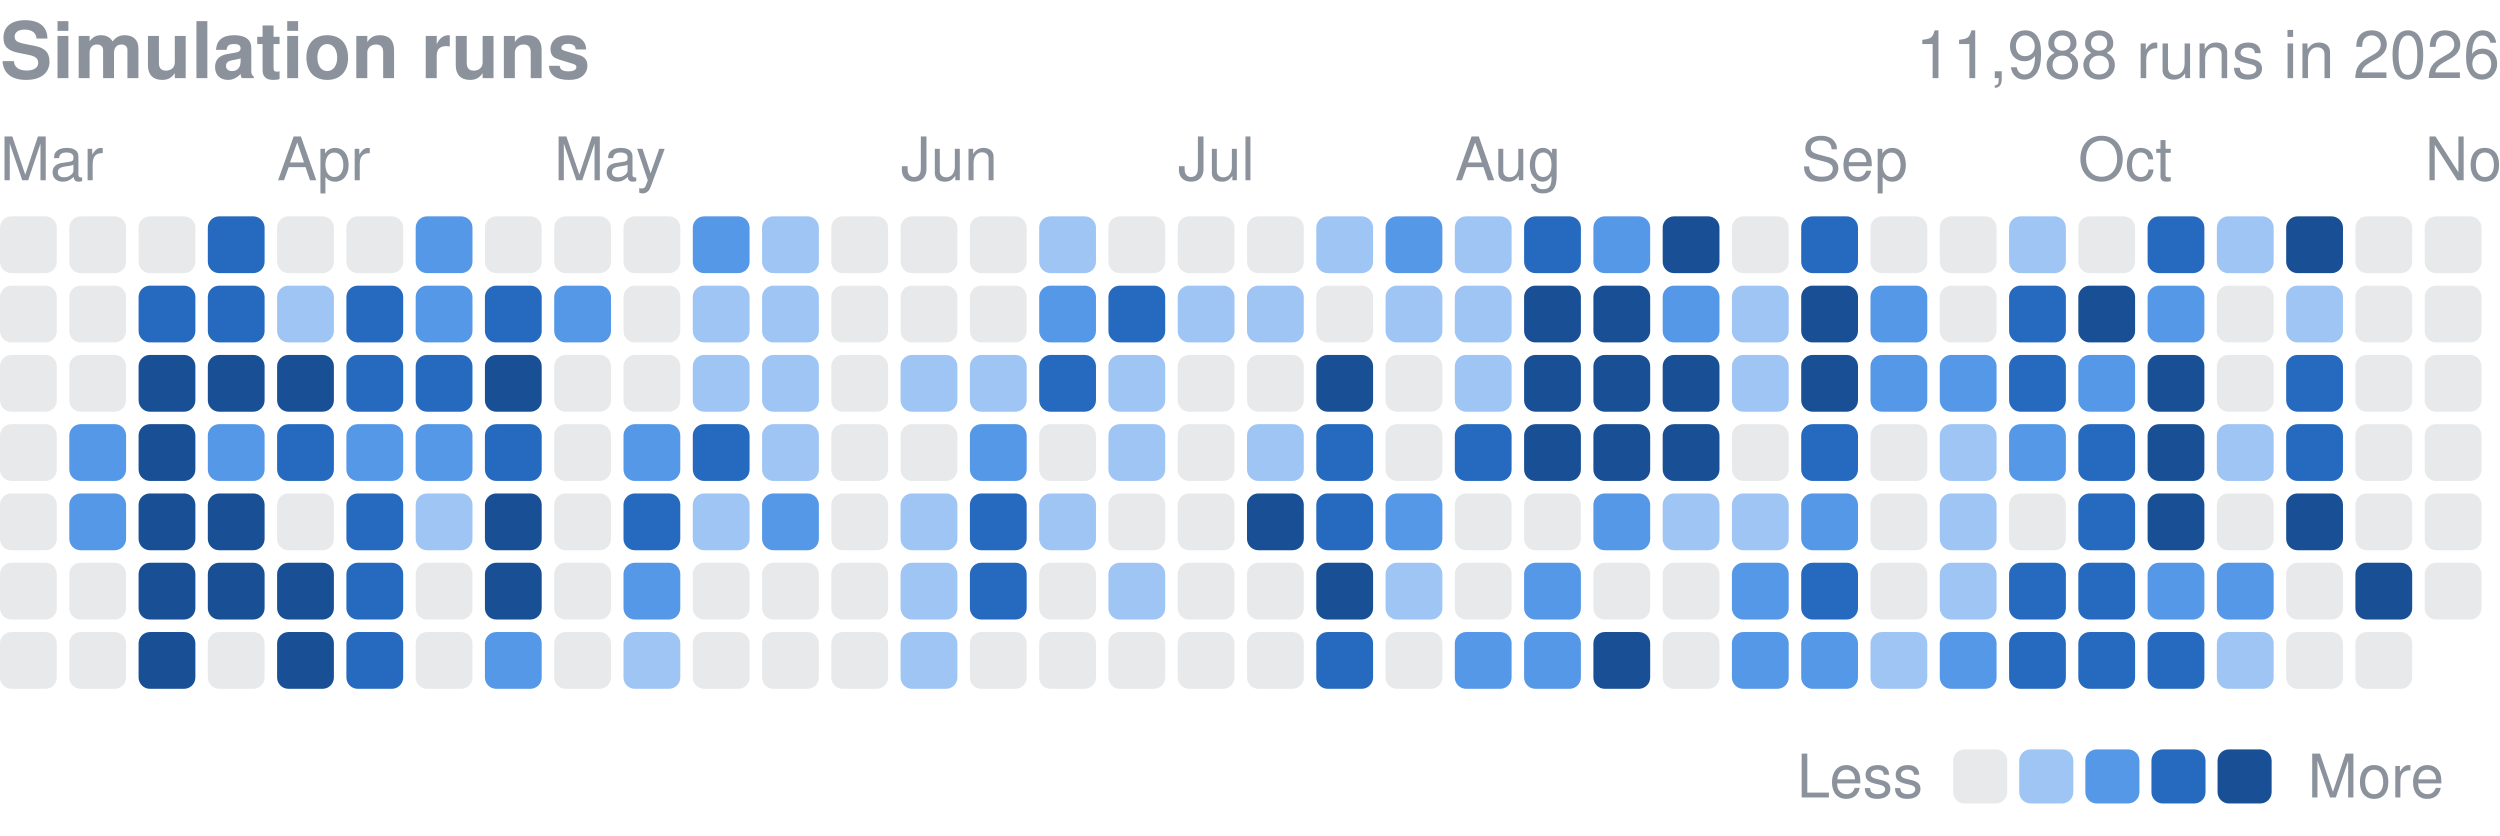
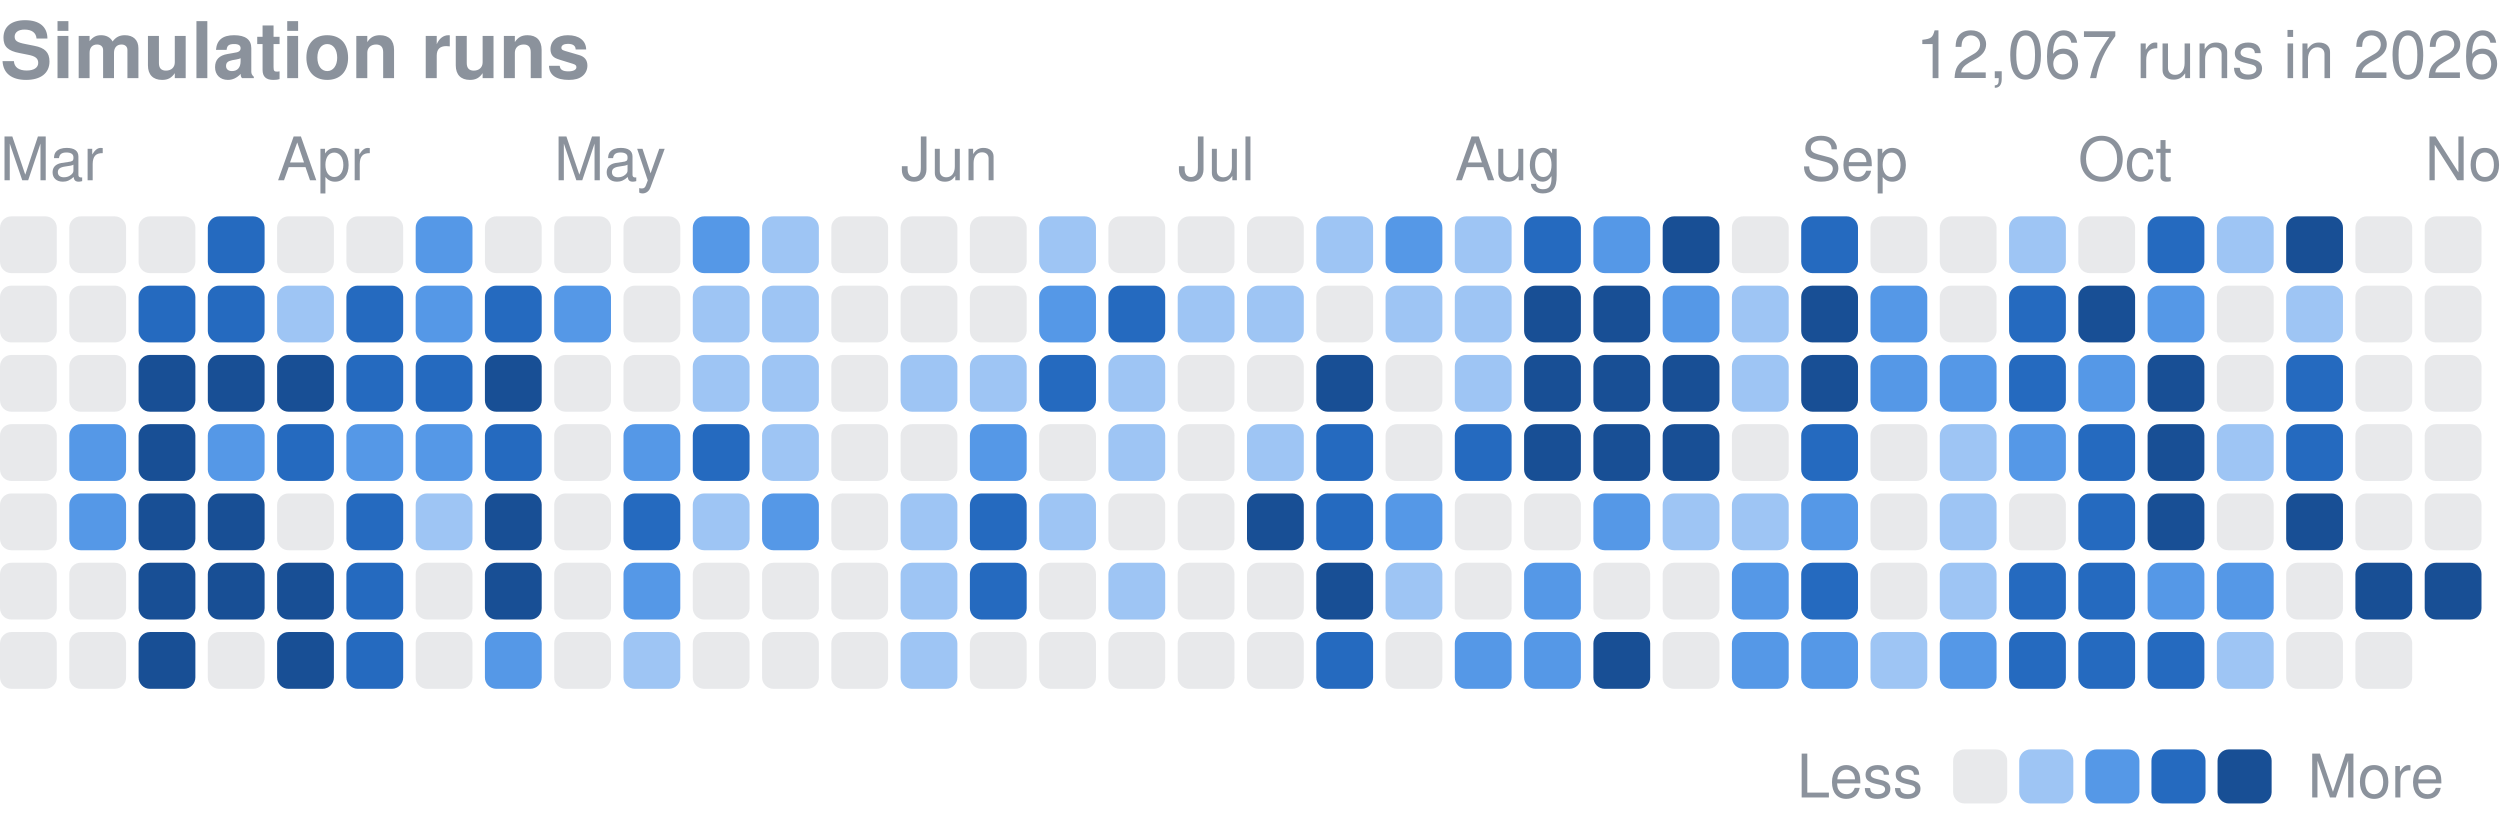
<svg xmlns="http://www.w3.org/2000/svg" width="416" height="139" viewBox="0 0 416 139" role="img" aria-label="Finished simulation runs per day in 2026">
  <style>text{font-family:-apple-system,BlinkMacSystemFont,"Segoe UI",Helvetica,Arial,sans-serif}</style>
  <text x="0" y="13" font-size="13" font-weight="600" fill="#8b929c">Simulation runs</text>
-   <text x="416" y="13" font-size="11" fill="#8b929c" text-anchor="end">11,988 runs in 2026</text>
+   <text x="416" y="13" font-size="11" fill="#8b929c" text-anchor="end">12,067 runs in 2026</text>
  <text x="0.0" y="30" font-size="10" fill="#8b929c">Mar</text>
  <text x="46.1" y="30" font-size="10" fill="#8b929c">Apr</text>
  <text x="92.2" y="30" font-size="10" fill="#8b929c">May</text>
  <text x="149.9" y="30" font-size="10" fill="#8b929c">Jun</text>
  <text x="196.0" y="30" font-size="10" fill="#8b929c">Jul</text>
  <text x="242.1" y="30" font-size="10" fill="#8b929c">Aug</text>
  <text x="299.7" y="30" font-size="10" fill="#8b929c">Sep</text>
  <text x="345.8" y="30" font-size="10" fill="#8b929c">Oct</text>
  <text x="403.5" y="30" font-size="10" fill="#8b929c">Nov</text>
  <rect x="0.00" y="36.00" width="9.45" height="9.45" rx="1.89" fill="#8b929c" opacity="0.2" />
  <rect x="0.00" y="47.53" width="9.45" height="9.45" rx="1.89" fill="#8b929c" opacity="0.2" />
  <rect x="0.00" y="59.06" width="9.45" height="9.45" rx="1.89" fill="#8b929c" opacity="0.2" />
  <rect x="0.00" y="70.58" width="9.45" height="9.45" rx="1.89" fill="#8b929c" opacity="0.2" />
  <rect x="0.00" y="82.11" width="9.45" height="9.45" rx="1.89" fill="#8b929c" opacity="0.2" />
  <rect x="0.00" y="93.64" width="9.45" height="9.45" rx="1.89" fill="#8b929c" opacity="0.2" />
  <rect x="0.00" y="105.17" width="9.45" height="9.45" rx="1.89" fill="#8b929c" opacity="0.2" />
  <rect x="11.53" y="36.00" width="9.45" height="9.45" rx="1.89" fill="#8b929c" opacity="0.2" />
  <rect x="11.53" y="47.53" width="9.45" height="9.45" rx="1.89" fill="#8b929c" opacity="0.2" />
  <rect x="11.53" y="59.06" width="9.45" height="9.45" rx="1.89" fill="#8b929c" opacity="0.2" />
  <rect x="11.53" y="70.58" width="9.45" height="9.45" rx="1.89" fill="#5598e7" />
  <rect x="11.53" y="82.11" width="9.45" height="9.45" rx="1.89" fill="#5598e7" />
  <rect x="11.53" y="93.64" width="9.45" height="9.45" rx="1.89" fill="#8b929c" opacity="0.2" />
  <rect x="11.53" y="105.17" width="9.45" height="9.45" rx="1.89" fill="#8b929c" opacity="0.2" />
  <rect x="23.06" y="36.00" width="9.45" height="9.45" rx="1.89" fill="#8b929c" opacity="0.2" />
  <rect x="23.06" y="47.53" width="9.45" height="9.45" rx="1.89" fill="#256abf" />
  <rect x="23.06" y="59.06" width="9.45" height="9.45" rx="1.89" fill="#184f95" />
  <rect x="23.06" y="70.58" width="9.45" height="9.45" rx="1.89" fill="#184f95" />
  <rect x="23.06" y="82.11" width="9.45" height="9.45" rx="1.89" fill="#184f95" />
  <rect x="23.06" y="93.64" width="9.45" height="9.45" rx="1.89" fill="#184f95" />
  <rect x="23.06" y="105.17" width="9.45" height="9.45" rx="1.89" fill="#184f95" />
  <rect x="34.58" y="36.00" width="9.45" height="9.45" rx="1.89" fill="#256abf" />
  <rect x="34.58" y="47.53" width="9.45" height="9.45" rx="1.89" fill="#256abf" />
  <rect x="34.58" y="59.06" width="9.45" height="9.45" rx="1.89" fill="#184f95" />
  <rect x="34.58" y="70.58" width="9.45" height="9.45" rx="1.89" fill="#5598e7" />
  <rect x="34.58" y="82.11" width="9.45" height="9.45" rx="1.89" fill="#184f95" />
  <rect x="34.58" y="93.64" width="9.45" height="9.45" rx="1.89" fill="#184f95" />
  <rect x="34.58" y="105.17" width="9.45" height="9.45" rx="1.89" fill="#8b929c" opacity="0.2" />
  <rect x="46.11" y="36.00" width="9.45" height="9.45" rx="1.89" fill="#8b929c" opacity="0.2" />
  <rect x="46.11" y="47.53" width="9.45" height="9.45" rx="1.89" fill="#9ec5f4" />
  <rect x="46.11" y="59.06" width="9.45" height="9.45" rx="1.89" fill="#184f95" />
  <rect x="46.11" y="70.58" width="9.45" height="9.45" rx="1.89" fill="#256abf" />
  <rect x="46.11" y="82.11" width="9.45" height="9.45" rx="1.89" fill="#8b929c" opacity="0.2" />
  <rect x="46.11" y="93.64" width="9.45" height="9.45" rx="1.89" fill="#184f95" />
  <rect x="46.11" y="105.17" width="9.45" height="9.45" rx="1.89" fill="#184f95" />
  <rect x="57.64" y="36.00" width="9.45" height="9.45" rx="1.89" fill="#8b929c" opacity="0.2" />
  <rect x="57.64" y="47.53" width="9.45" height="9.45" rx="1.89" fill="#256abf" />
  <rect x="57.64" y="59.06" width="9.45" height="9.45" rx="1.89" fill="#256abf" />
  <rect x="57.64" y="70.58" width="9.45" height="9.45" rx="1.89" fill="#5598e7" />
  <rect x="57.64" y="82.11" width="9.45" height="9.45" rx="1.89" fill="#256abf" />
  <rect x="57.64" y="93.64" width="9.45" height="9.45" rx="1.89" fill="#256abf" />
  <rect x="57.64" y="105.17" width="9.45" height="9.45" rx="1.89" fill="#256abf" />
  <rect x="69.17" y="36.00" width="9.45" height="9.45" rx="1.89" fill="#5598e7" />
  <rect x="69.17" y="47.53" width="9.45" height="9.45" rx="1.89" fill="#5598e7" />
  <rect x="69.17" y="59.06" width="9.45" height="9.45" rx="1.89" fill="#256abf" />
  <rect x="69.17" y="70.58" width="9.45" height="9.45" rx="1.89" fill="#5598e7" />
  <rect x="69.17" y="82.11" width="9.45" height="9.45" rx="1.89" fill="#9ec5f4" />
  <rect x="69.17" y="93.64" width="9.45" height="9.45" rx="1.89" fill="#8b929c" opacity="0.2" />
  <rect x="69.17" y="105.17" width="9.45" height="9.45" rx="1.89" fill="#8b929c" opacity="0.2" />
  <rect x="80.69" y="36.00" width="9.45" height="9.45" rx="1.89" fill="#8b929c" opacity="0.2" />
  <rect x="80.69" y="47.53" width="9.45" height="9.45" rx="1.89" fill="#256abf" />
  <rect x="80.69" y="59.06" width="9.45" height="9.45" rx="1.89" fill="#184f95" />
  <rect x="80.69" y="70.58" width="9.45" height="9.45" rx="1.89" fill="#256abf" />
  <rect x="80.69" y="82.11" width="9.45" height="9.45" rx="1.89" fill="#184f95" />
  <rect x="80.69" y="93.64" width="9.45" height="9.45" rx="1.89" fill="#184f95" />
  <rect x="80.69" y="105.17" width="9.45" height="9.45" rx="1.89" fill="#5598e7" />
  <rect x="92.22" y="36.00" width="9.45" height="9.45" rx="1.89" fill="#8b929c" opacity="0.2" />
  <rect x="92.22" y="47.53" width="9.45" height="9.45" rx="1.89" fill="#5598e7" />
  <rect x="92.22" y="59.06" width="9.45" height="9.45" rx="1.89" fill="#8b929c" opacity="0.2" />
  <rect x="92.22" y="70.58" width="9.45" height="9.45" rx="1.89" fill="#8b929c" opacity="0.2" />
  <rect x="92.22" y="82.11" width="9.45" height="9.45" rx="1.89" fill="#8b929c" opacity="0.2" />
  <rect x="92.22" y="93.64" width="9.45" height="9.45" rx="1.89" fill="#8b929c" opacity="0.2" />
  <rect x="92.22" y="105.17" width="9.45" height="9.45" rx="1.89" fill="#8b929c" opacity="0.2" />
  <rect x="103.75" y="36.00" width="9.45" height="9.45" rx="1.89" fill="#8b929c" opacity="0.2" />
  <rect x="103.75" y="47.53" width="9.45" height="9.45" rx="1.89" fill="#8b929c" opacity="0.2" />
  <rect x="103.75" y="59.06" width="9.45" height="9.45" rx="1.89" fill="#8b929c" opacity="0.2" />
  <rect x="103.75" y="70.58" width="9.45" height="9.45" rx="1.89" fill="#5598e7" />
  <rect x="103.75" y="82.11" width="9.45" height="9.45" rx="1.89" fill="#256abf" />
  <rect x="103.75" y="93.64" width="9.45" height="9.45" rx="1.89" fill="#5598e7" />
  <rect x="103.75" y="105.17" width="9.45" height="9.45" rx="1.89" fill="#9ec5f4" />
  <rect x="115.28" y="36.00" width="9.45" height="9.45" rx="1.89" fill="#5598e7" />
  <rect x="115.28" y="47.53" width="9.45" height="9.45" rx="1.89" fill="#9ec5f4" />
  <rect x="115.28" y="59.06" width="9.45" height="9.45" rx="1.89" fill="#9ec5f4" />
  <rect x="115.28" y="70.58" width="9.45" height="9.45" rx="1.89" fill="#256abf" />
  <rect x="115.28" y="82.11" width="9.45" height="9.45" rx="1.89" fill="#9ec5f4" />
  <rect x="115.28" y="93.64" width="9.45" height="9.45" rx="1.89" fill="#8b929c" opacity="0.2" />
  <rect x="115.28" y="105.17" width="9.45" height="9.45" rx="1.89" fill="#8b929c" opacity="0.2" />
  <rect x="126.81" y="36.00" width="9.45" height="9.45" rx="1.89" fill="#9ec5f4" />
  <rect x="126.81" y="47.53" width="9.45" height="9.45" rx="1.89" fill="#9ec5f4" />
  <rect x="126.81" y="59.06" width="9.45" height="9.45" rx="1.89" fill="#9ec5f4" />
  <rect x="126.81" y="70.58" width="9.45" height="9.45" rx="1.89" fill="#9ec5f4" />
  <rect x="126.81" y="82.11" width="9.45" height="9.45" rx="1.89" fill="#5598e7" />
  <rect x="126.81" y="93.64" width="9.45" height="9.45" rx="1.89" fill="#8b929c" opacity="0.2" />
  <rect x="126.81" y="105.17" width="9.45" height="9.45" rx="1.89" fill="#8b929c" opacity="0.2" />
  <rect x="138.33" y="36.00" width="9.45" height="9.45" rx="1.89" fill="#8b929c" opacity="0.2" />
  <rect x="138.33" y="47.53" width="9.45" height="9.45" rx="1.89" fill="#8b929c" opacity="0.2" />
  <rect x="138.33" y="59.06" width="9.45" height="9.45" rx="1.89" fill="#8b929c" opacity="0.2" />
  <rect x="138.33" y="70.58" width="9.45" height="9.45" rx="1.89" fill="#8b929c" opacity="0.2" />
  <rect x="138.33" y="82.11" width="9.45" height="9.45" rx="1.89" fill="#8b929c" opacity="0.2" />
  <rect x="138.33" y="93.64" width="9.45" height="9.45" rx="1.89" fill="#8b929c" opacity="0.2" />
  <rect x="138.33" y="105.17" width="9.45" height="9.45" rx="1.89" fill="#8b929c" opacity="0.2" />
  <rect x="149.86" y="36.00" width="9.45" height="9.45" rx="1.89" fill="#8b929c" opacity="0.2" />
  <rect x="149.86" y="47.53" width="9.45" height="9.45" rx="1.89" fill="#8b929c" opacity="0.2" />
  <rect x="149.86" y="59.06" width="9.45" height="9.45" rx="1.89" fill="#9ec5f4" />
  <rect x="149.86" y="70.58" width="9.45" height="9.45" rx="1.89" fill="#8b929c" opacity="0.2" />
  <rect x="149.86" y="82.11" width="9.45" height="9.45" rx="1.89" fill="#9ec5f4" />
  <rect x="149.86" y="93.64" width="9.45" height="9.45" rx="1.89" fill="#9ec5f4" />
  <rect x="149.86" y="105.17" width="9.45" height="9.45" rx="1.89" fill="#9ec5f4" />
  <rect x="161.39" y="36.00" width="9.45" height="9.45" rx="1.89" fill="#8b929c" opacity="0.2" />
  <rect x="161.39" y="47.53" width="9.45" height="9.45" rx="1.89" fill="#8b929c" opacity="0.2" />
  <rect x="161.39" y="59.06" width="9.45" height="9.45" rx="1.89" fill="#9ec5f4" />
  <rect x="161.39" y="70.58" width="9.45" height="9.45" rx="1.89" fill="#5598e7" />
  <rect x="161.39" y="82.11" width="9.45" height="9.45" rx="1.89" fill="#256abf" />
  <rect x="161.39" y="93.64" width="9.45" height="9.45" rx="1.89" fill="#256abf" />
  <rect x="161.39" y="105.17" width="9.45" height="9.45" rx="1.89" fill="#8b929c" opacity="0.2" />
  <rect x="172.92" y="36.00" width="9.45" height="9.45" rx="1.89" fill="#9ec5f4" />
  <rect x="172.92" y="47.53" width="9.45" height="9.45" rx="1.89" fill="#5598e7" />
  <rect x="172.92" y="59.06" width="9.45" height="9.45" rx="1.89" fill="#256abf" />
  <rect x="172.92" y="70.58" width="9.45" height="9.45" rx="1.89" fill="#8b929c" opacity="0.2" />
  <rect x="172.92" y="82.11" width="9.45" height="9.45" rx="1.89" fill="#9ec5f4" />
  <rect x="172.92" y="93.64" width="9.45" height="9.45" rx="1.89" fill="#8b929c" opacity="0.2" />
  <rect x="172.92" y="105.17" width="9.45" height="9.45" rx="1.89" fill="#8b929c" opacity="0.2" />
  <rect x="184.44" y="36.00" width="9.45" height="9.45" rx="1.89" fill="#8b929c" opacity="0.2" />
  <rect x="184.44" y="47.53" width="9.45" height="9.45" rx="1.89" fill="#256abf" />
  <rect x="184.44" y="59.06" width="9.45" height="9.45" rx="1.89" fill="#9ec5f4" />
  <rect x="184.44" y="70.58" width="9.45" height="9.45" rx="1.89" fill="#9ec5f4" />
  <rect x="184.44" y="82.11" width="9.45" height="9.45" rx="1.89" fill="#8b929c" opacity="0.2" />
  <rect x="184.44" y="93.64" width="9.45" height="9.45" rx="1.89" fill="#9ec5f4" />
  <rect x="184.44" y="105.17" width="9.45" height="9.45" rx="1.89" fill="#8b929c" opacity="0.2" />
  <rect x="195.97" y="36.00" width="9.45" height="9.45" rx="1.89" fill="#8b929c" opacity="0.2" />
  <rect x="195.97" y="47.53" width="9.45" height="9.45" rx="1.89" fill="#9ec5f4" />
  <rect x="195.97" y="59.06" width="9.45" height="9.45" rx="1.89" fill="#8b929c" opacity="0.2" />
  <rect x="195.97" y="70.58" width="9.45" height="9.45" rx="1.89" fill="#8b929c" opacity="0.2" />
  <rect x="195.97" y="82.11" width="9.45" height="9.45" rx="1.89" fill="#8b929c" opacity="0.2" />
  <rect x="195.97" y="93.64" width="9.45" height="9.45" rx="1.89" fill="#8b929c" opacity="0.2" />
  <rect x="195.97" y="105.17" width="9.45" height="9.45" rx="1.89" fill="#8b929c" opacity="0.2" />
  <rect x="207.50" y="36.00" width="9.45" height="9.45" rx="1.89" fill="#8b929c" opacity="0.2" />
  <rect x="207.50" y="47.53" width="9.45" height="9.45" rx="1.89" fill="#9ec5f4" />
  <rect x="207.50" y="59.06" width="9.45" height="9.45" rx="1.89" fill="#8b929c" opacity="0.2" />
  <rect x="207.50" y="70.58" width="9.45" height="9.45" rx="1.89" fill="#9ec5f4" />
  <rect x="207.50" y="82.11" width="9.45" height="9.45" rx="1.89" fill="#184f95" />
  <rect x="207.50" y="93.64" width="9.45" height="9.45" rx="1.89" fill="#8b929c" opacity="0.2" />
  <rect x="207.50" y="105.17" width="9.45" height="9.45" rx="1.89" fill="#8b929c" opacity="0.2" />
  <rect x="219.03" y="36.00" width="9.45" height="9.45" rx="1.89" fill="#9ec5f4" />
  <rect x="219.03" y="47.53" width="9.45" height="9.45" rx="1.89" fill="#8b929c" opacity="0.2" />
  <rect x="219.03" y="59.06" width="9.45" height="9.45" rx="1.89" fill="#184f95" />
  <rect x="219.03" y="70.58" width="9.45" height="9.45" rx="1.89" fill="#256abf" />
  <rect x="219.03" y="82.11" width="9.45" height="9.45" rx="1.89" fill="#256abf" />
  <rect x="219.03" y="93.64" width="9.45" height="9.45" rx="1.89" fill="#184f95" />
  <rect x="219.03" y="105.17" width="9.45" height="9.45" rx="1.89" fill="#256abf" />
  <rect x="230.56" y="36.00" width="9.45" height="9.45" rx="1.89" fill="#5598e7" />
  <rect x="230.56" y="47.53" width="9.45" height="9.45" rx="1.89" fill="#9ec5f4" />
  <rect x="230.56" y="59.06" width="9.45" height="9.45" rx="1.89" fill="#8b929c" opacity="0.2" />
  <rect x="230.56" y="70.58" width="9.45" height="9.45" rx="1.89" fill="#8b929c" opacity="0.2" />
  <rect x="230.56" y="82.11" width="9.45" height="9.45" rx="1.89" fill="#5598e7" />
  <rect x="230.56" y="93.64" width="9.45" height="9.45" rx="1.89" fill="#9ec5f4" />
  <rect x="230.56" y="105.17" width="9.45" height="9.45" rx="1.89" fill="#8b929c" opacity="0.2" />
  <rect x="242.08" y="36.00" width="9.45" height="9.45" rx="1.89" fill="#9ec5f4" />
  <rect x="242.08" y="47.53" width="9.45" height="9.45" rx="1.89" fill="#9ec5f4" />
  <rect x="242.08" y="59.06" width="9.45" height="9.45" rx="1.89" fill="#9ec5f4" />
  <rect x="242.08" y="70.58" width="9.45" height="9.45" rx="1.89" fill="#256abf" />
  <rect x="242.08" y="82.11" width="9.45" height="9.45" rx="1.89" fill="#8b929c" opacity="0.2" />
  <rect x="242.08" y="93.64" width="9.45" height="9.45" rx="1.89" fill="#8b929c" opacity="0.2" />
  <rect x="242.08" y="105.17" width="9.45" height="9.45" rx="1.89" fill="#5598e7" />
  <rect x="253.61" y="36.00" width="9.45" height="9.45" rx="1.89" fill="#256abf" />
  <rect x="253.61" y="47.53" width="9.45" height="9.45" rx="1.89" fill="#184f95" />
  <rect x="253.61" y="59.06" width="9.45" height="9.45" rx="1.89" fill="#184f95" />
  <rect x="253.61" y="70.58" width="9.45" height="9.45" rx="1.89" fill="#184f95" />
  <rect x="253.61" y="82.11" width="9.45" height="9.45" rx="1.89" fill="#8b929c" opacity="0.2" />
  <rect x="253.61" y="93.64" width="9.45" height="9.45" rx="1.89" fill="#5598e7" />
  <rect x="253.61" y="105.17" width="9.45" height="9.45" rx="1.89" fill="#5598e7" />
  <rect x="265.14" y="36.00" width="9.45" height="9.45" rx="1.89" fill="#5598e7" />
  <rect x="265.14" y="47.53" width="9.45" height="9.45" rx="1.89" fill="#184f95" />
  <rect x="265.14" y="59.06" width="9.45" height="9.45" rx="1.89" fill="#184f95" />
  <rect x="265.14" y="70.58" width="9.45" height="9.45" rx="1.89" fill="#184f95" />
  <rect x="265.14" y="82.11" width="9.45" height="9.45" rx="1.89" fill="#5598e7" />
  <rect x="265.14" y="93.64" width="9.45" height="9.45" rx="1.89" fill="#8b929c" opacity="0.2" />
  <rect x="265.14" y="105.17" width="9.45" height="9.45" rx="1.89" fill="#184f95" />
  <rect x="276.67" y="36.00" width="9.45" height="9.45" rx="1.89" fill="#184f95" />
  <rect x="276.67" y="47.53" width="9.45" height="9.45" rx="1.89" fill="#5598e7" />
  <rect x="276.67" y="59.06" width="9.45" height="9.45" rx="1.89" fill="#184f95" />
  <rect x="276.67" y="70.58" width="9.45" height="9.45" rx="1.89" fill="#184f95" />
  <rect x="276.67" y="82.11" width="9.45" height="9.45" rx="1.89" fill="#9ec5f4" />
  <rect x="276.67" y="93.64" width="9.45" height="9.45" rx="1.89" fill="#8b929c" opacity="0.2" />
  <rect x="276.67" y="105.17" width="9.45" height="9.45" rx="1.89" fill="#8b929c" opacity="0.2" />
  <rect x="288.19" y="36.00" width="9.45" height="9.45" rx="1.89" fill="#8b929c" opacity="0.2" />
  <rect x="288.19" y="47.53" width="9.45" height="9.45" rx="1.89" fill="#9ec5f4" />
  <rect x="288.19" y="59.06" width="9.45" height="9.45" rx="1.89" fill="#9ec5f4" />
  <rect x="288.19" y="70.58" width="9.45" height="9.45" rx="1.89" fill="#8b929c" opacity="0.2" />
  <rect x="288.19" y="82.11" width="9.45" height="9.45" rx="1.89" fill="#9ec5f4" />
  <rect x="288.19" y="93.64" width="9.45" height="9.45" rx="1.89" fill="#5598e7" />
  <rect x="288.19" y="105.17" width="9.45" height="9.45" rx="1.89" fill="#5598e7" />
  <rect x="299.72" y="36.00" width="9.45" height="9.45" rx="1.89" fill="#256abf" />
  <rect x="299.72" y="47.53" width="9.45" height="9.45" rx="1.89" fill="#184f95" />
  <rect x="299.72" y="59.06" width="9.45" height="9.45" rx="1.89" fill="#184f95" />
  <rect x="299.72" y="70.58" width="9.45" height="9.45" rx="1.89" fill="#256abf" />
  <rect x="299.72" y="82.11" width="9.45" height="9.45" rx="1.89" fill="#5598e7" />
  <rect x="299.72" y="93.64" width="9.45" height="9.45" rx="1.89" fill="#256abf" />
  <rect x="299.72" y="105.17" width="9.45" height="9.45" rx="1.89" fill="#5598e7" />
  <rect x="311.25" y="36.00" width="9.45" height="9.45" rx="1.89" fill="#8b929c" opacity="0.2" />
  <rect x="311.25" y="47.53" width="9.45" height="9.45" rx="1.89" fill="#5598e7" />
  <rect x="311.25" y="59.06" width="9.45" height="9.45" rx="1.89" fill="#5598e7" />
  <rect x="311.25" y="70.58" width="9.45" height="9.45" rx="1.89" fill="#8b929c" opacity="0.2" />
  <rect x="311.25" y="82.11" width="9.45" height="9.45" rx="1.89" fill="#8b929c" opacity="0.2" />
  <rect x="311.25" y="93.64" width="9.45" height="9.45" rx="1.89" fill="#8b929c" opacity="0.2" />
  <rect x="311.25" y="105.17" width="9.45" height="9.45" rx="1.89" fill="#9ec5f4" />
  <rect x="322.78" y="36.00" width="9.45" height="9.45" rx="1.89" fill="#8b929c" opacity="0.2" />
  <rect x="322.78" y="47.53" width="9.45" height="9.45" rx="1.89" fill="#8b929c" opacity="0.2" />
  <rect x="322.78" y="59.06" width="9.45" height="9.45" rx="1.89" fill="#5598e7" />
  <rect x="322.78" y="70.58" width="9.45" height="9.45" rx="1.89" fill="#9ec5f4" />
  <rect x="322.78" y="82.11" width="9.45" height="9.45" rx="1.89" fill="#9ec5f4" />
  <rect x="322.78" y="93.64" width="9.45" height="9.45" rx="1.89" fill="#9ec5f4" />
  <rect x="322.78" y="105.17" width="9.45" height="9.45" rx="1.89" fill="#5598e7" />
  <rect x="334.31" y="36.00" width="9.45" height="9.45" rx="1.89" fill="#9ec5f4" />
  <rect x="334.31" y="47.53" width="9.45" height="9.45" rx="1.89" fill="#256abf" />
  <rect x="334.31" y="59.06" width="9.45" height="9.45" rx="1.89" fill="#256abf" />
  <rect x="334.31" y="70.58" width="9.45" height="9.45" rx="1.89" fill="#5598e7" />
  <rect x="334.31" y="82.11" width="9.45" height="9.45" rx="1.89" fill="#8b929c" opacity="0.2" />
  <rect x="334.31" y="93.64" width="9.45" height="9.45" rx="1.89" fill="#256abf" />
  <rect x="334.31" y="105.17" width="9.45" height="9.45" rx="1.89" fill="#256abf" />
  <rect x="345.83" y="36.00" width="9.45" height="9.45" rx="1.89" fill="#8b929c" opacity="0.2" />
  <rect x="345.83" y="47.53" width="9.45" height="9.45" rx="1.89" fill="#184f95" />
  <rect x="345.83" y="59.06" width="9.45" height="9.45" rx="1.89" fill="#5598e7" />
  <rect x="345.83" y="70.58" width="9.45" height="9.45" rx="1.89" fill="#256abf" />
  <rect x="345.83" y="82.11" width="9.45" height="9.45" rx="1.89" fill="#256abf" />
  <rect x="345.83" y="93.64" width="9.45" height="9.45" rx="1.89" fill="#256abf" />
  <rect x="345.83" y="105.17" width="9.45" height="9.45" rx="1.89" fill="#256abf" />
  <rect x="357.36" y="36.00" width="9.45" height="9.45" rx="1.89" fill="#256abf" />
  <rect x="357.36" y="47.53" width="9.45" height="9.45" rx="1.89" fill="#5598e7" />
  <rect x="357.36" y="59.06" width="9.45" height="9.45" rx="1.89" fill="#184f95" />
  <rect x="357.36" y="70.58" width="9.45" height="9.45" rx="1.89" fill="#184f95" />
  <rect x="357.36" y="82.11" width="9.45" height="9.45" rx="1.89" fill="#184f95" />
  <rect x="357.36" y="93.64" width="9.45" height="9.45" rx="1.89" fill="#5598e7" />
  <rect x="357.36" y="105.17" width="9.45" height="9.45" rx="1.89" fill="#256abf" />
  <rect x="368.89" y="36.00" width="9.45" height="9.45" rx="1.89" fill="#9ec5f4" />
  <rect x="368.89" y="47.53" width="9.45" height="9.45" rx="1.89" fill="#8b929c" opacity="0.2" />
  <rect x="368.89" y="59.06" width="9.45" height="9.45" rx="1.89" fill="#8b929c" opacity="0.2" />
  <rect x="368.89" y="70.58" width="9.45" height="9.45" rx="1.89" fill="#9ec5f4" />
  <rect x="368.89" y="82.11" width="9.45" height="9.45" rx="1.89" fill="#8b929c" opacity="0.2" />
  <rect x="368.89" y="93.64" width="9.45" height="9.45" rx="1.89" fill="#5598e7" />
  <rect x="368.89" y="105.17" width="9.45" height="9.45" rx="1.89" fill="#9ec5f4" />
  <rect x="380.42" y="36.00" width="9.45" height="9.45" rx="1.89" fill="#184f95" />
  <rect x="380.42" y="47.53" width="9.45" height="9.45" rx="1.89" fill="#9ec5f4" />
  <rect x="380.42" y="59.06" width="9.45" height="9.45" rx="1.89" fill="#256abf" />
  <rect x="380.42" y="70.58" width="9.45" height="9.45" rx="1.89" fill="#256abf" />
  <rect x="380.42" y="82.11" width="9.45" height="9.45" rx="1.89" fill="#184f95" />
  <rect x="380.42" y="93.64" width="9.45" height="9.45" rx="1.89" fill="#8b929c" opacity="0.2" />
  <rect x="380.42" y="105.17" width="9.45" height="9.45" rx="1.89" fill="#8b929c" opacity="0.2" />
  <rect x="391.94" y="36.00" width="9.45" height="9.45" rx="1.89" fill="#8b929c" opacity="0.2" />
  <rect x="391.94" y="47.53" width="9.45" height="9.45" rx="1.89" fill="#8b929c" opacity="0.2" />
  <rect x="391.94" y="59.06" width="9.45" height="9.45" rx="1.89" fill="#8b929c" opacity="0.2" />
  <rect x="391.94" y="70.58" width="9.45" height="9.45" rx="1.89" fill="#8b929c" opacity="0.2" />
  <rect x="391.94" y="82.11" width="9.45" height="9.45" rx="1.89" fill="#8b929c" opacity="0.2" />
  <rect x="391.94" y="93.64" width="9.45" height="9.45" rx="1.89" fill="#184f95" />
  <rect x="391.94" y="105.17" width="9.45" height="9.45" rx="1.89" fill="#8b929c" opacity="0.2" />
  <rect x="403.47" y="36.00" width="9.45" height="9.45" rx="1.89" fill="#8b929c" opacity="0.2" />
  <rect x="403.47" y="47.53" width="9.45" height="9.45" rx="1.89" fill="#8b929c" opacity="0.2" />
  <rect x="403.47" y="59.06" width="9.45" height="9.45" rx="1.89" fill="#8b929c" opacity="0.2" />
  <rect x="403.47" y="70.58" width="9.45" height="9.45" rx="1.89" fill="#8b929c" opacity="0.2" />
  <rect x="403.47" y="82.11" width="9.45" height="9.45" rx="1.89" fill="#8b929c" opacity="0.2" />
-   <rect x="403.47" y="93.64" width="9.45" height="9.45" rx="1.89" fill="#8b929c" opacity="0.2" />
+   <rect x="403.47" y="93.64" width="9.45" height="9.45" rx="1.89" fill="#184f95" />
  <text x="299" y="132.7" font-size="10" fill="#8b929c">Less</text>
  <rect x="325" y="124.7" width="9" height="9" rx="1.89" fill="#8b929c" opacity="0.2" />
  <rect x="336.0" y="124.7" width="9" height="9" rx="1.89" fill="#9ec5f4" />
  <rect x="347.0" y="124.7" width="9" height="9" rx="1.89" fill="#5598e7" />
  <rect x="358.0" y="124.7" width="9" height="9" rx="1.89" fill="#256abf" />
  <rect x="369.0" y="124.7" width="9" height="9" rx="1.89" fill="#184f95" />
  <text x="384.0" y="132.7" font-size="10" fill="#8b929c">More</text>
</svg>
